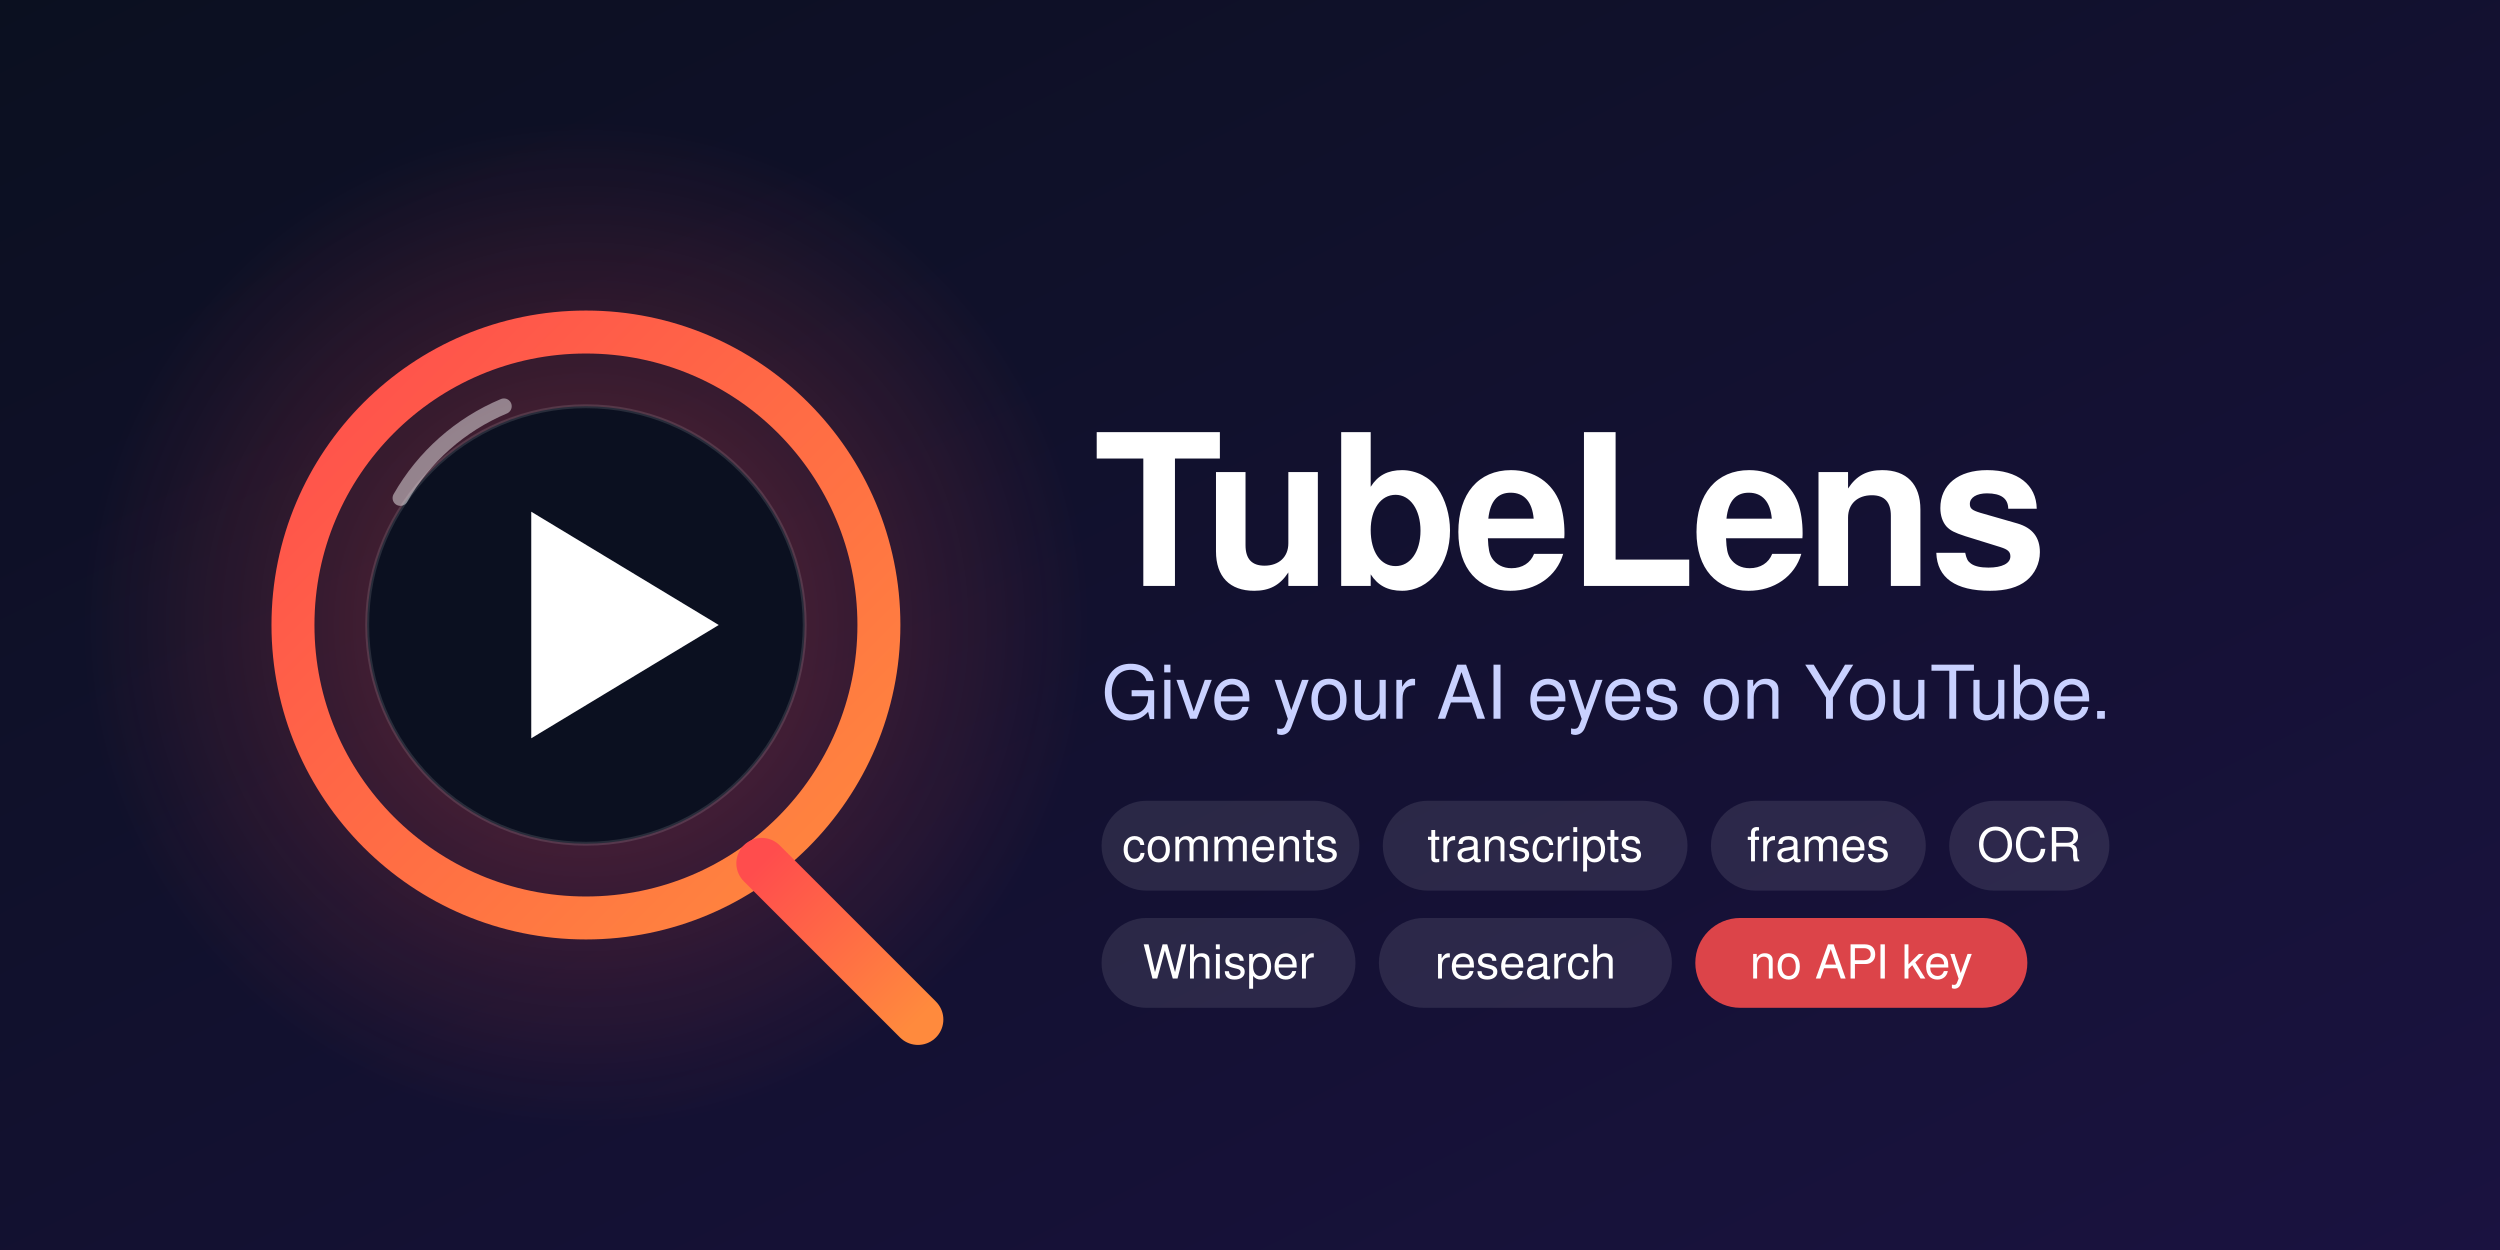
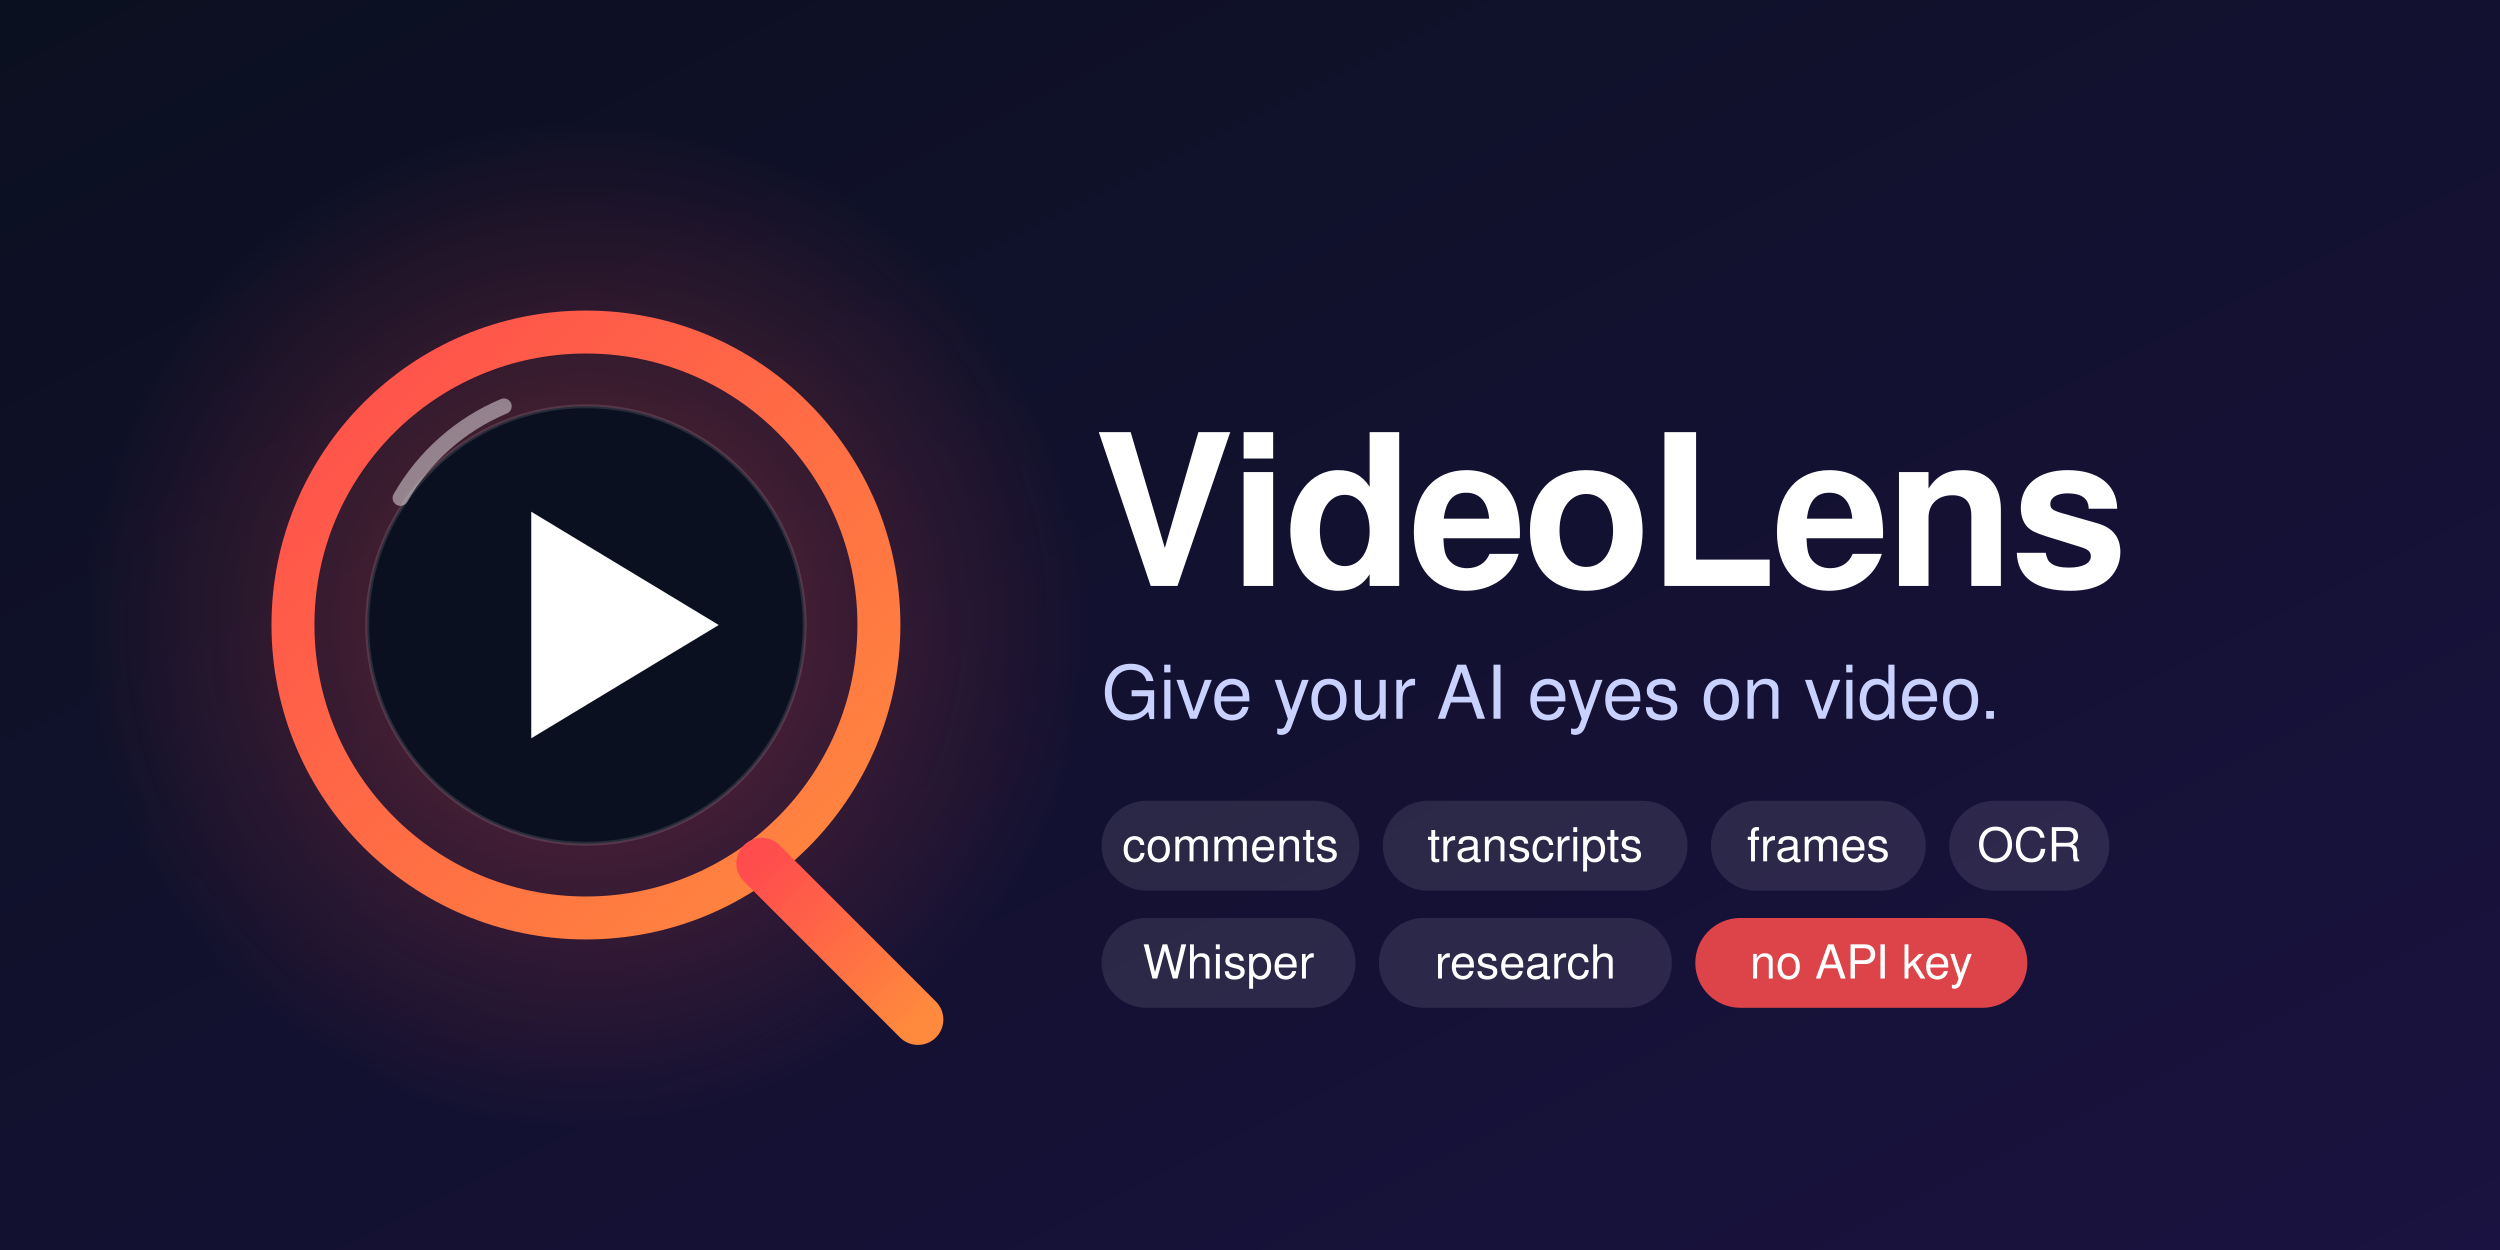
- <svg xmlns="http://www.w3.org/2000/svg" viewBox="0 0 1280 640" width="1280" height="640" role="img" aria-label="TubeLens: give your AI eyes on YouTube">
+ <svg xmlns="http://www.w3.org/2000/svg" viewBox="0 0 1280 640" width="1280" height="640" role="img" aria-label="VideoLens: give your AI eyes on video">
  <defs>
    <linearGradient id="bg" x1="0" y1="0" x2="1" y2="1">
      <stop offset="0" stop-color="#0b1020" />
      <stop offset="1" stop-color="#1a1240" />
    </linearGradient>
    <linearGradient id="ring" x1="0" y1="0" x2="1" y2="1">
      <stop offset="0" stop-color="#ff4d4d" />
      <stop offset="1" stop-color="#ff8a3d" />
    </linearGradient>
    <radialGradient id="glow" cx="0.5" cy="0.5" r="0.5">
      <stop offset="0" stop-color="#ff4d4d" stop-opacity="0.35" />
      <stop offset="1" stop-color="#ff4d4d" stop-opacity="0" />
    </radialGradient>
  </defs>
  <rect width="1280" height="640" fill="url(#bg)" />
  <circle cx="300" cy="320" r="260" fill="url(#glow)" />
  <circle cx="300" cy="320" r="150" fill="none" stroke="url(#ring)" stroke-width="22" />
  <circle cx="300" cy="320" r="112" fill="#0b1020" stroke="#ffffff" stroke-opacity="0.12" stroke-width="2" />
  <path d="M272 262 L272 378 L368 320 Z" fill="#ffffff" />
  <path d="M390 442 L470 522" stroke="url(#ring)" stroke-width="26" stroke-linecap="round" />
  <path d="M205 255 A110 110 0 0 1 258 208" fill="none" stroke="#ffffff" stroke-opacity="0.45" stroke-width="8" stroke-linecap="round" />
-   <text x="560" y="300" font-family="Segoe UI, Helvetica, Arial, sans-serif" font-size="108" font-weight="800" fill="#ffffff" letter-spacing="-2">TubeLens</text>
-   <text x="564" y="368" font-family="Segoe UI, Helvetica, Arial, sans-serif" font-size="38" fill="#c9d1ff">Give your AI eyes on YouTube.</text>
+   <text x="560" y="300" font-family="Segoe UI, Helvetica, Arial, sans-serif" font-size="108" font-weight="800" fill="#ffffff" letter-spacing="-2">VideoLens</text>
+   <text x="564" y="368" font-family="Segoe UI, Helvetica, Arial, sans-serif" font-size="38" fill="#c9d1ff">Give your AI eyes on video.</text>
  <g font-family="Segoe UI, Helvetica, Arial, sans-serif" font-size="24" fill="#ffffff">
    <rect x="564" y="410" width="132" height="46" rx="23" fill="#ffffff" fill-opacity="0.10" />
    <text x="630" y="441" text-anchor="middle">comments</text>
    <rect x="708" y="410" width="156" height="46" rx="23" fill="#ffffff" fill-opacity="0.10" />
    <text x="786" y="441" text-anchor="middle">transcripts</text>
    <rect x="876" y="410" width="110" height="46" rx="23" fill="#ffffff" fill-opacity="0.10" />
    <text x="931" y="441" text-anchor="middle">frames</text>
    <rect x="998" y="410" width="82" height="46" rx="23" fill="#ffffff" fill-opacity="0.10" />
    <text x="1039" y="441" text-anchor="middle">OCR</text>
    <rect x="564" y="470" width="130" height="46" rx="23" fill="#ffffff" fill-opacity="0.10" />
    <text x="629" y="501" text-anchor="middle">Whisper</text>
    <rect x="706" y="470" width="150" height="46" rx="23" fill="#ffffff" fill-opacity="0.10" />
    <text x="781" y="501" text-anchor="middle">research</text>
    <rect x="868" y="470" width="170" height="46" rx="23" fill="#ff4d4d" fill-opacity="0.85" />
    <text x="953" y="501" text-anchor="middle">no API key</text>
  </g>
</svg>
